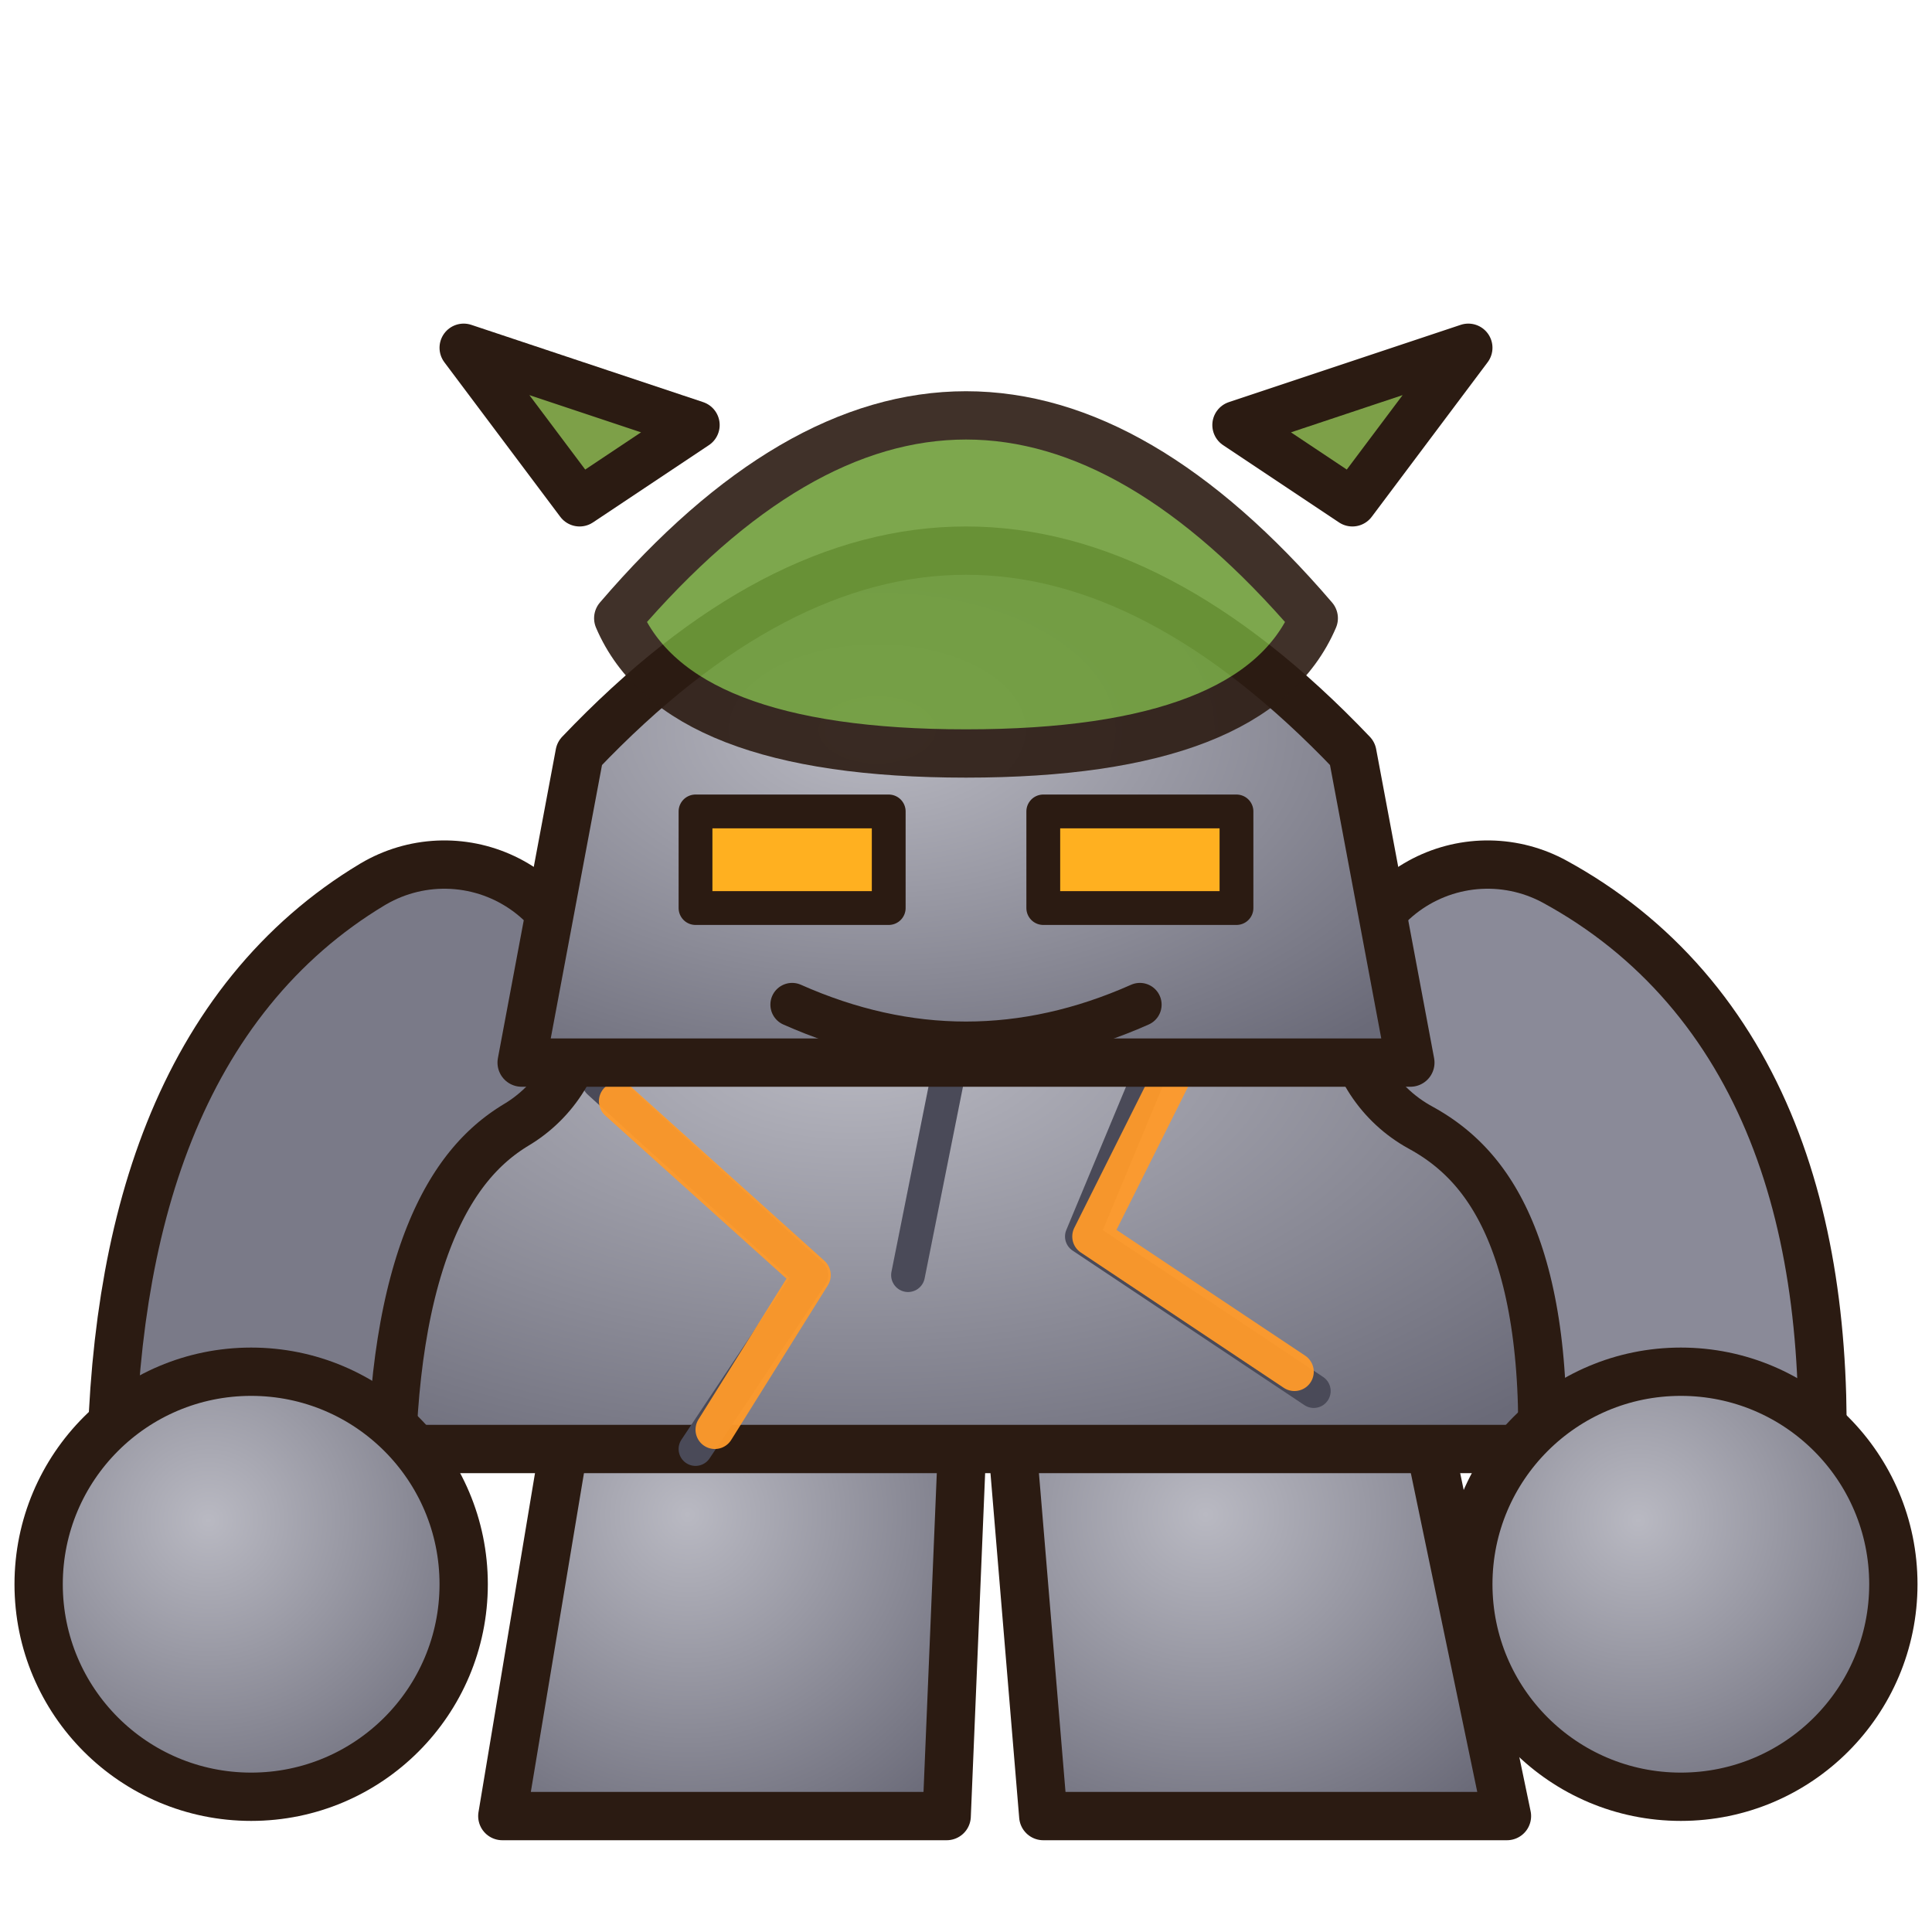
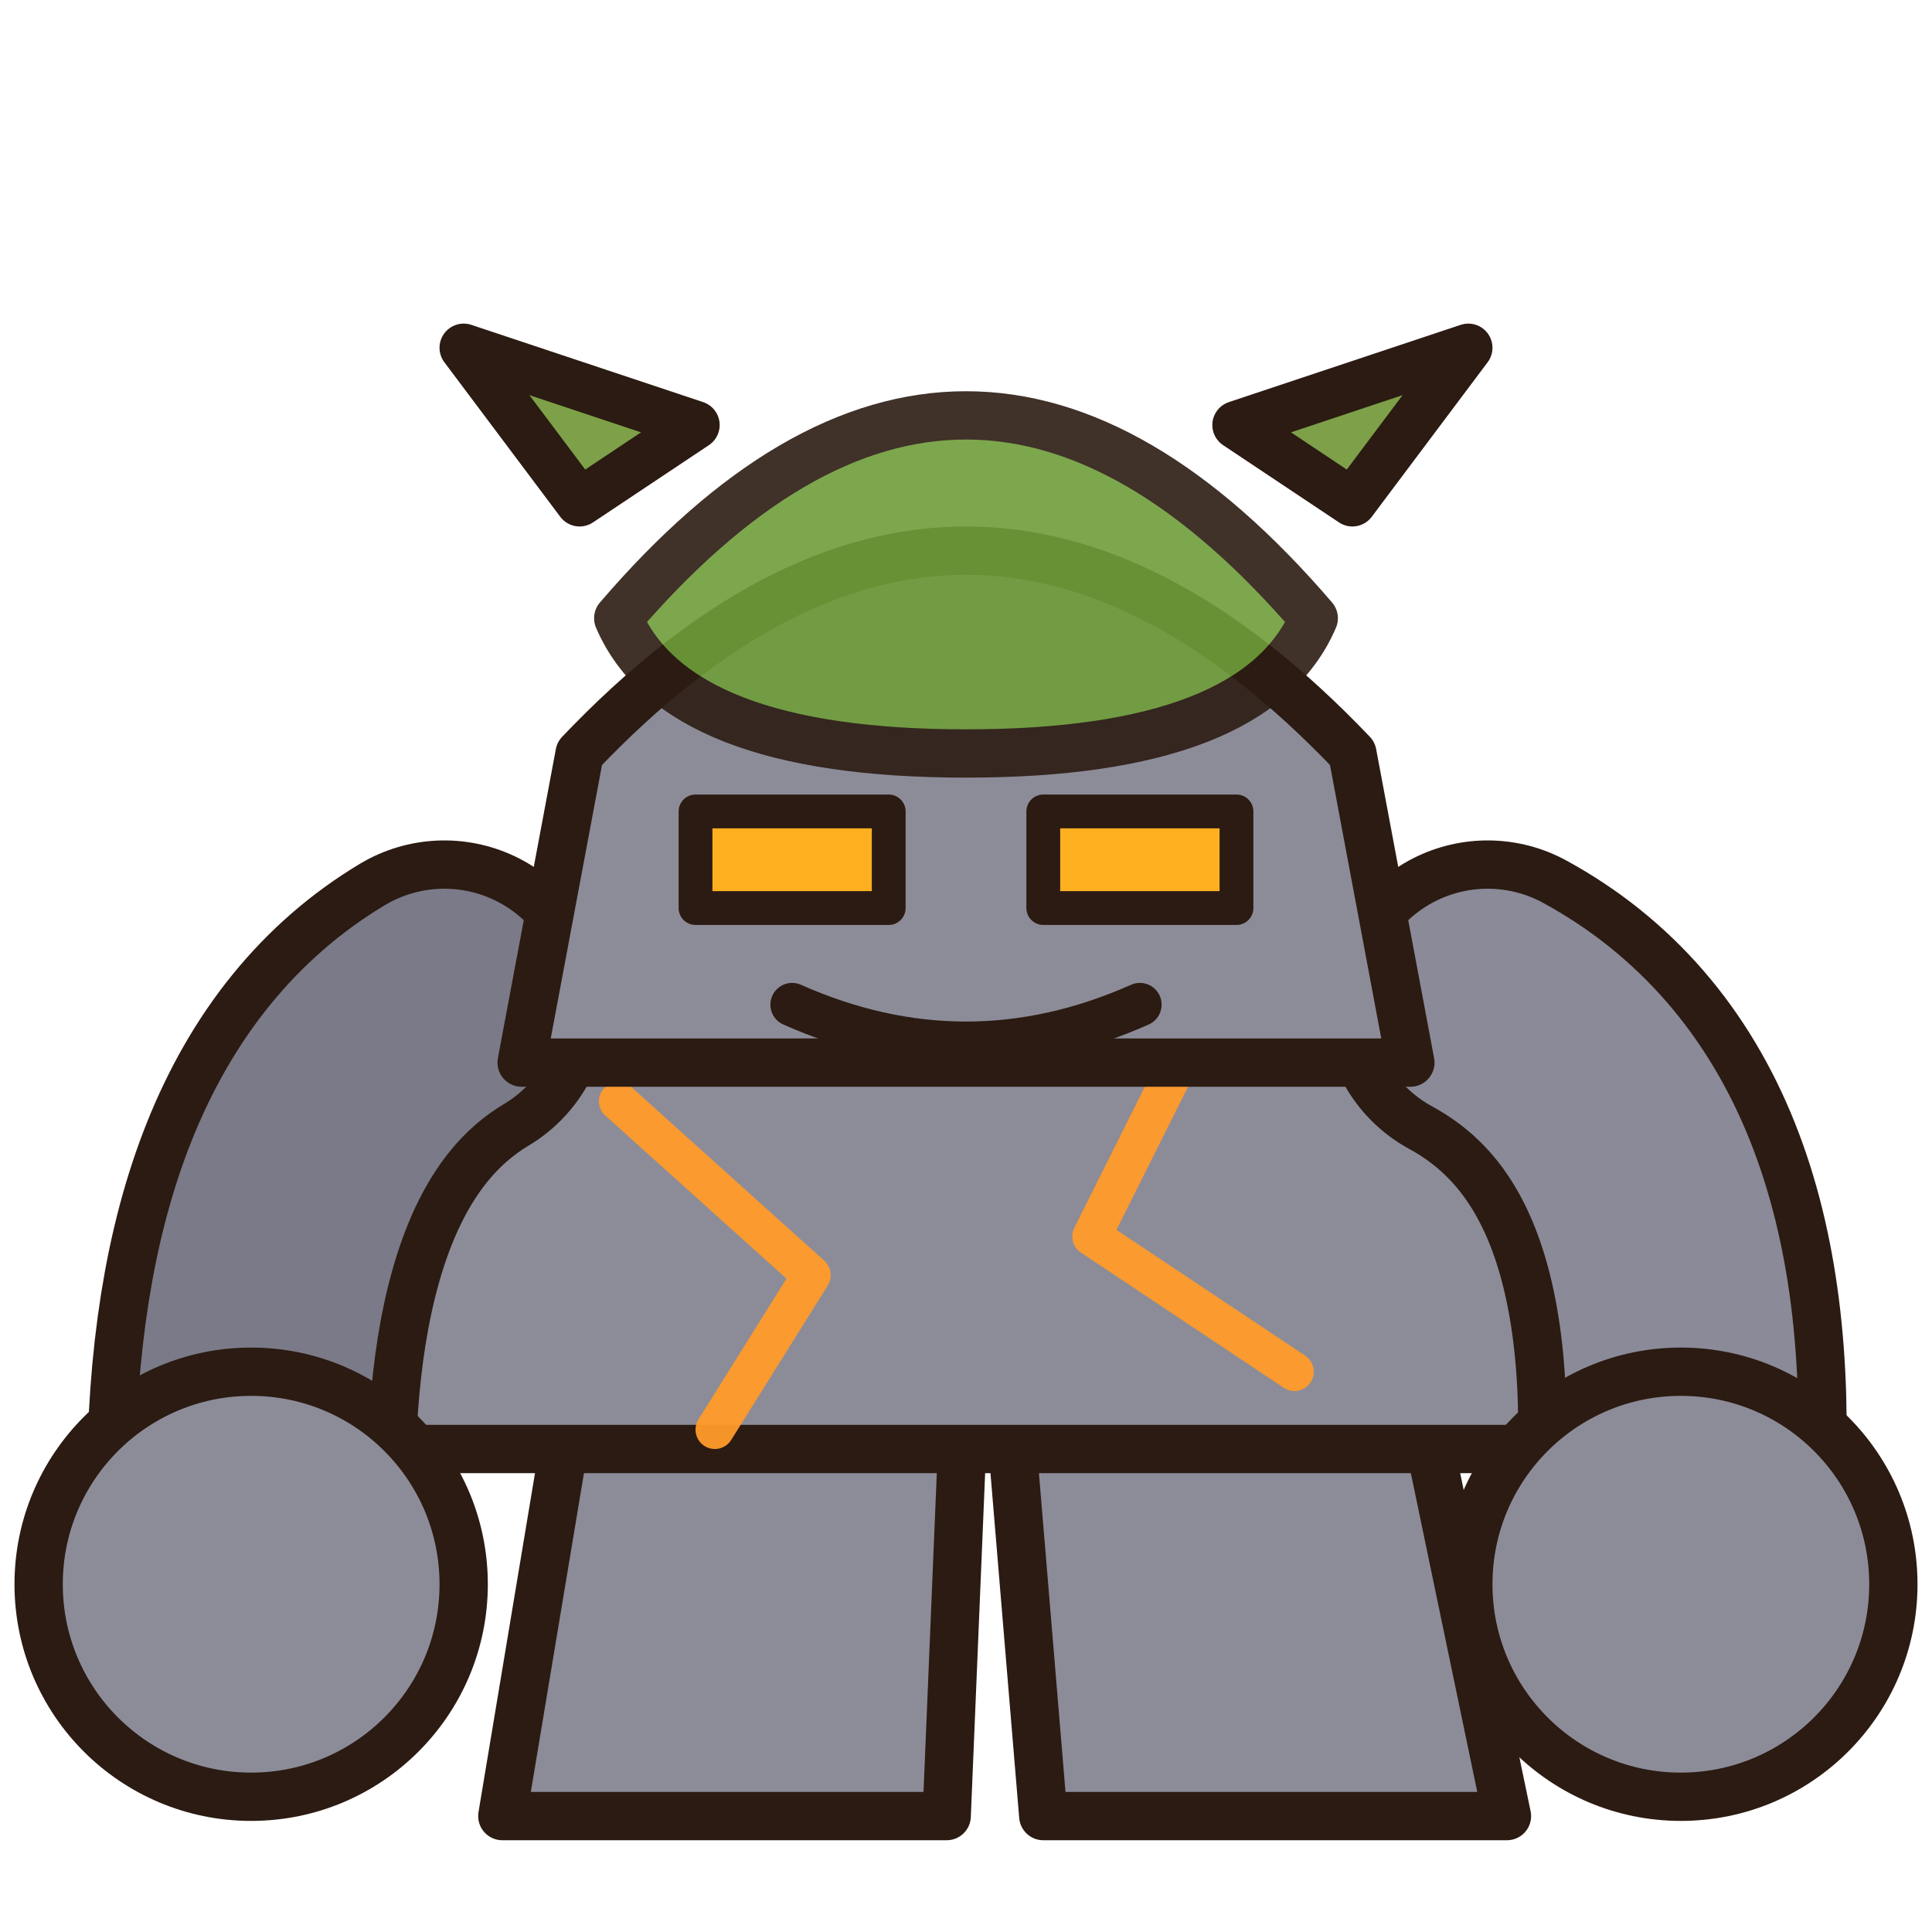
<svg xmlns="http://www.w3.org/2000/svg" viewBox="0 0 200 200" width="200" height="200">
  <defs>
    <linearGradient id="stone" x1="0" y1="0" x2="1" y2="0">
      <stop offset="0.00" stop-color="#d6cebd" />
      <stop offset="0.50" stop-color="#ada591" />
      <stop offset="1.00" stop-color="#80776a" />
    </linearGradient>
    <linearGradient id="stoneB" x1="0" y1="0" x2="1" y2="0">
      <stop offset="0.00" stop-color="#d4dcee" />
      <stop offset="0.50" stop-color="#a3aecb" />
      <stop offset="1.00" stop-color="#6e7a9c" />
    </linearGradient>
    <linearGradient id="stoneD" x1="0" y1="0" x2="1" y2="0">
      <stop offset="0.00" stop-color="#8a8a9a" />
      <stop offset="0.50" stop-color="#5d5c6d" />
      <stop offset="1.00" stop-color="#3c3b49" />
    </linearGradient>
    <linearGradient id="wood" x1="0" y1="0" x2="0" y2="1">
      <stop offset="0.00" stop-color="#c48f52" />
      <stop offset="1.00" stop-color="#7d512b" />
    </linearGradient>
    <linearGradient id="roofG" x1="0" y1="0" x2="1" y2="1">
      <stop offset="0.00" stop-color="#86d25f" />
      <stop offset="1.00" stop-color="#2d7a34" />
    </linearGradient>
    <linearGradient id="roofR" x1="0" y1="0" x2="1" y2="1">
      <stop offset="0.00" stop-color="#ee6a58" />
      <stop offset="1.00" stop-color="#9c2a22" />
    </linearGradient>
    <linearGradient id="roofP" x1="0" y1="0" x2="1" y2="1">
      <stop offset="0.00" stop-color="#a67ae8" />
      <stop offset="1.00" stop-color="#4a2c98" />
    </linearGradient>
    <linearGradient id="steel" x1="0" y1="0" x2="1" y2="1">
      <stop offset="0.00" stop-color="#eef2f6" />
      <stop offset="0.50" stop-color="#b3bcc7" />
      <stop offset="1.00" stop-color="#7a8593" />
    </linearGradient>
    <linearGradient id="gold" x1="0" y1="0" x2="1" y2="1">
      <stop offset="0.00" stop-color="#ffe27a" />
      <stop offset="1.00" stop-color="#c8901a" />
    </linearGradient>
    <linearGradient id="blue" x1="0" y1="0" x2="1" y2="1">
      <stop offset="0.00" stop-color="#5b9be8" />
      <stop offset="1.00" stop-color="#1f4c9a" />
    </linearGradient>
    <linearGradient id="copper" x1="0" y1="0" x2="1" y2="1">
      <stop offset="0.00" stop-color="#f0b27a" />
      <stop offset="1.00" stop-color="#a35f2e" />
    </linearGradient>
    <linearGradient id="ice" x1="0" y1="0" x2="1" y2="1">
      <stop offset="0.00" stop-color="#f2fdff" />
      <stop offset="0.50" stop-color="#8fdcf5" />
      <stop offset="1.00" stop-color="#3d98cf" />
    </linearGradient>
    <linearGradient id="iron" x1="0" y1="0" x2="1" y2="1">
      <stop offset="0.00" stop-color="#7c7c88" />
      <stop offset="1.00" stop-color="#2f2f38" />
    </linearGradient>
    <linearGradient id="lava" x1="0" y1="0" x2="1" y2="1">
      <stop offset="0.00" stop-color="#ffd24a" />
      <stop offset="1.00" stop-color="#ff6a1a" />
    </linearGradient>
    <radialGradient id="goblin" cx="0.4" cy="0.35" r=".8">
      <stop offset="0.00" stop-color="#aee572" />
      <stop offset="1.00" stop-color="#4f9e32" />
    </radialGradient>
    <radialGradient id="orc" cx="0.4" cy="0.35" r=".8">
      <stop offset="0.00" stop-color="#6fae4a" />
      <stop offset="1.00" stop-color="#2f6a22" />
    </radialGradient>
    <radialGradient id="wolf" cx="0.4" cy="0.35" r=".8">
      <stop offset="0.00" stop-color="#b8bec9" />
      <stop offset="1.00" stop-color="#6c7380" />
    </radialGradient>
    <radialGradient id="ogre" cx="0.4" cy="0.35" r=".8">
      <stop offset="0.00" stop-color="#b27a4c" />
      <stop offset="1.00" stop-color="#6a4126" />
    </radialGradient>
    <radialGradient id="rock" cx="0.4" cy="0.35" r=".8">
      <stop offset="0.00" stop-color="#b9b9c2" />
      <stop offset="1.00" stop-color="#6a6a78" />
    </radialGradient>
    <radialGradient id="wisp" cx="0.4" cy="0.35" r=".8">
      <stop offset="0.00" stop-color="#ffffff" />
      <stop offset="0.50" stop-color="#9ae9ff" />
      <stop offset="1.00" stop-color="#2fa6e0" />
    </radialGradient>
    <radialGradient id="drake" cx="0.4" cy="0.35" r=".8">
      <stop offset="0.00" stop-color="#e8604e" />
      <stop offset="1.00" stop-color="#8c1c1c" />
    </radialGradient>
    <radialGradient id="bat" cx="0.4" cy="0.35" r=".8">
      <stop offset="0.00" stop-color="#8f5cc0" />
      <stop offset="1.00" stop-color="#4a2a68" />
    </radialGradient>
    <radialGradient id="ghost" cx="0.4" cy="0.35" r=".8">
      <stop offset="0.00" stop-color="#eaffff" />
      <stop offset="0.50" stop-color="#9bded6" />
      <stop offset="1.00" stop-color="#4fa8a0" />
    </radialGradient>
    <radialGradient id="orb" cx="0.4" cy="0.35" r=".8">
      <stop offset="0.00" stop-color="#ffffff" />
      <stop offset="0.50" stop-color="#d9a8ff" />
      <stop offset="1.00" stop-color="#8a4fe0" />
    </radialGradient>
    <radialGradient id="glowY" cx="0.4" cy="0.35" r=".8">
      <stop offset="0.00" stop-color="#fffbd0" />
      <stop offset="0.50" stop-color="#ffe14a" />
      <stop offset="1.00" stop-color="#ff9d1a" />
    </radialGradient>
    <radialGradient id="glowC" cx="0.4" cy="0.35" r=".8">
      <stop offset="0.00" stop-color="#ffffff" />
      <stop offset="0.50" stop-color="#a8f0ff" />
      <stop offset="1.00" stop-color="#2fb8e8" />
    </radialGradient>
  </defs>
  <g stroke="#2b1b12" stroke-width="5" stroke-linejoin="round" stroke-linecap="round">
-     <path d="M60 140 L52 188 H98 L100 140 Z" fill="url(#rock)" />
-     <path d="M104 140 L108 188 H156 L146 140 Z" fill="url(#rock)" />
-     <path d="M42 100 Q100 70 158 100 L164 150 H38 Z" fill="url(#rock)" />
-     <g stroke="#4a4a58" stroke-width="3.5" fill="none">
-       <path d="M62 112 L84 132 L72 150 M122 104 L112 128 L136 144 M98 112 L94 132" />
-     </g>
+     <path d="M60 140 L52 188 H98 L100 140 Z" fill="#8c8c99" />
+     <path d="M104 140 L108 188 H156 L146 140 Z" fill="#8c8c99" />
+     <path d="M42 100 Q100 70 158 100 L164 150 H38 Z" fill="#8c8c99" />
    <g fill="none" stroke="#ff9a2a" stroke-width="4" opacity=".95">
      <path d="M64 114 L84 132 L74 148 M124 106 L113 128 L134 142" />
    </g>
    <path d="M154 104 Q176 116 174 154" fill="none" stroke="#2b1b12" stroke-width="34" />
    <path d="M154 104 Q176 116 174 154" fill="none" stroke="#8a8a98" stroke-width="24" />
-     <circle cx="174" cy="164" r="22" fill="url(#rock)" />
+     <circle cx="174" cy="164" r="22" fill="#8c8c99" />
    <path d="M46 104 Q26 116 26 154" fill="none" stroke="#2b1b12" stroke-width="34" />
    <path d="M46 104 Q26 116 26 154" fill="none" stroke="#7a7a88" stroke-width="24" />
-     <circle cx="26" cy="164" r="22" fill="url(#rock)" />
-     <path d="M60 78 Q100 36 140 78 L146 110 H54 Z" fill="url(#rock)" />
+     <circle cx="26" cy="164" r="22" fill="#8c8c99" />
+     <path d="M60 78 Q100 36 140 78 L146 110 H54 Z" fill="#8c8c99" />
    <path d="M60 52 L48 36 L72 44 Z M140 52 L152 36 L128 44 Z" fill="#7da048" />
    <path d="M64 64 Q100 22 136 64 Q130 78 100 78 Q70 78 64 64 Z" fill="#6f9d3a" opacity=".9" />
    <path d="M72 84 H92 L92 94 H72 Z M108 84 H128 V94 H108 Z" fill="#ffb020" stroke-width="3.5" />
    <path d="M82 104 Q100 112 118 104" fill="none" stroke-width="4.5" />
  </g>
</svg>
